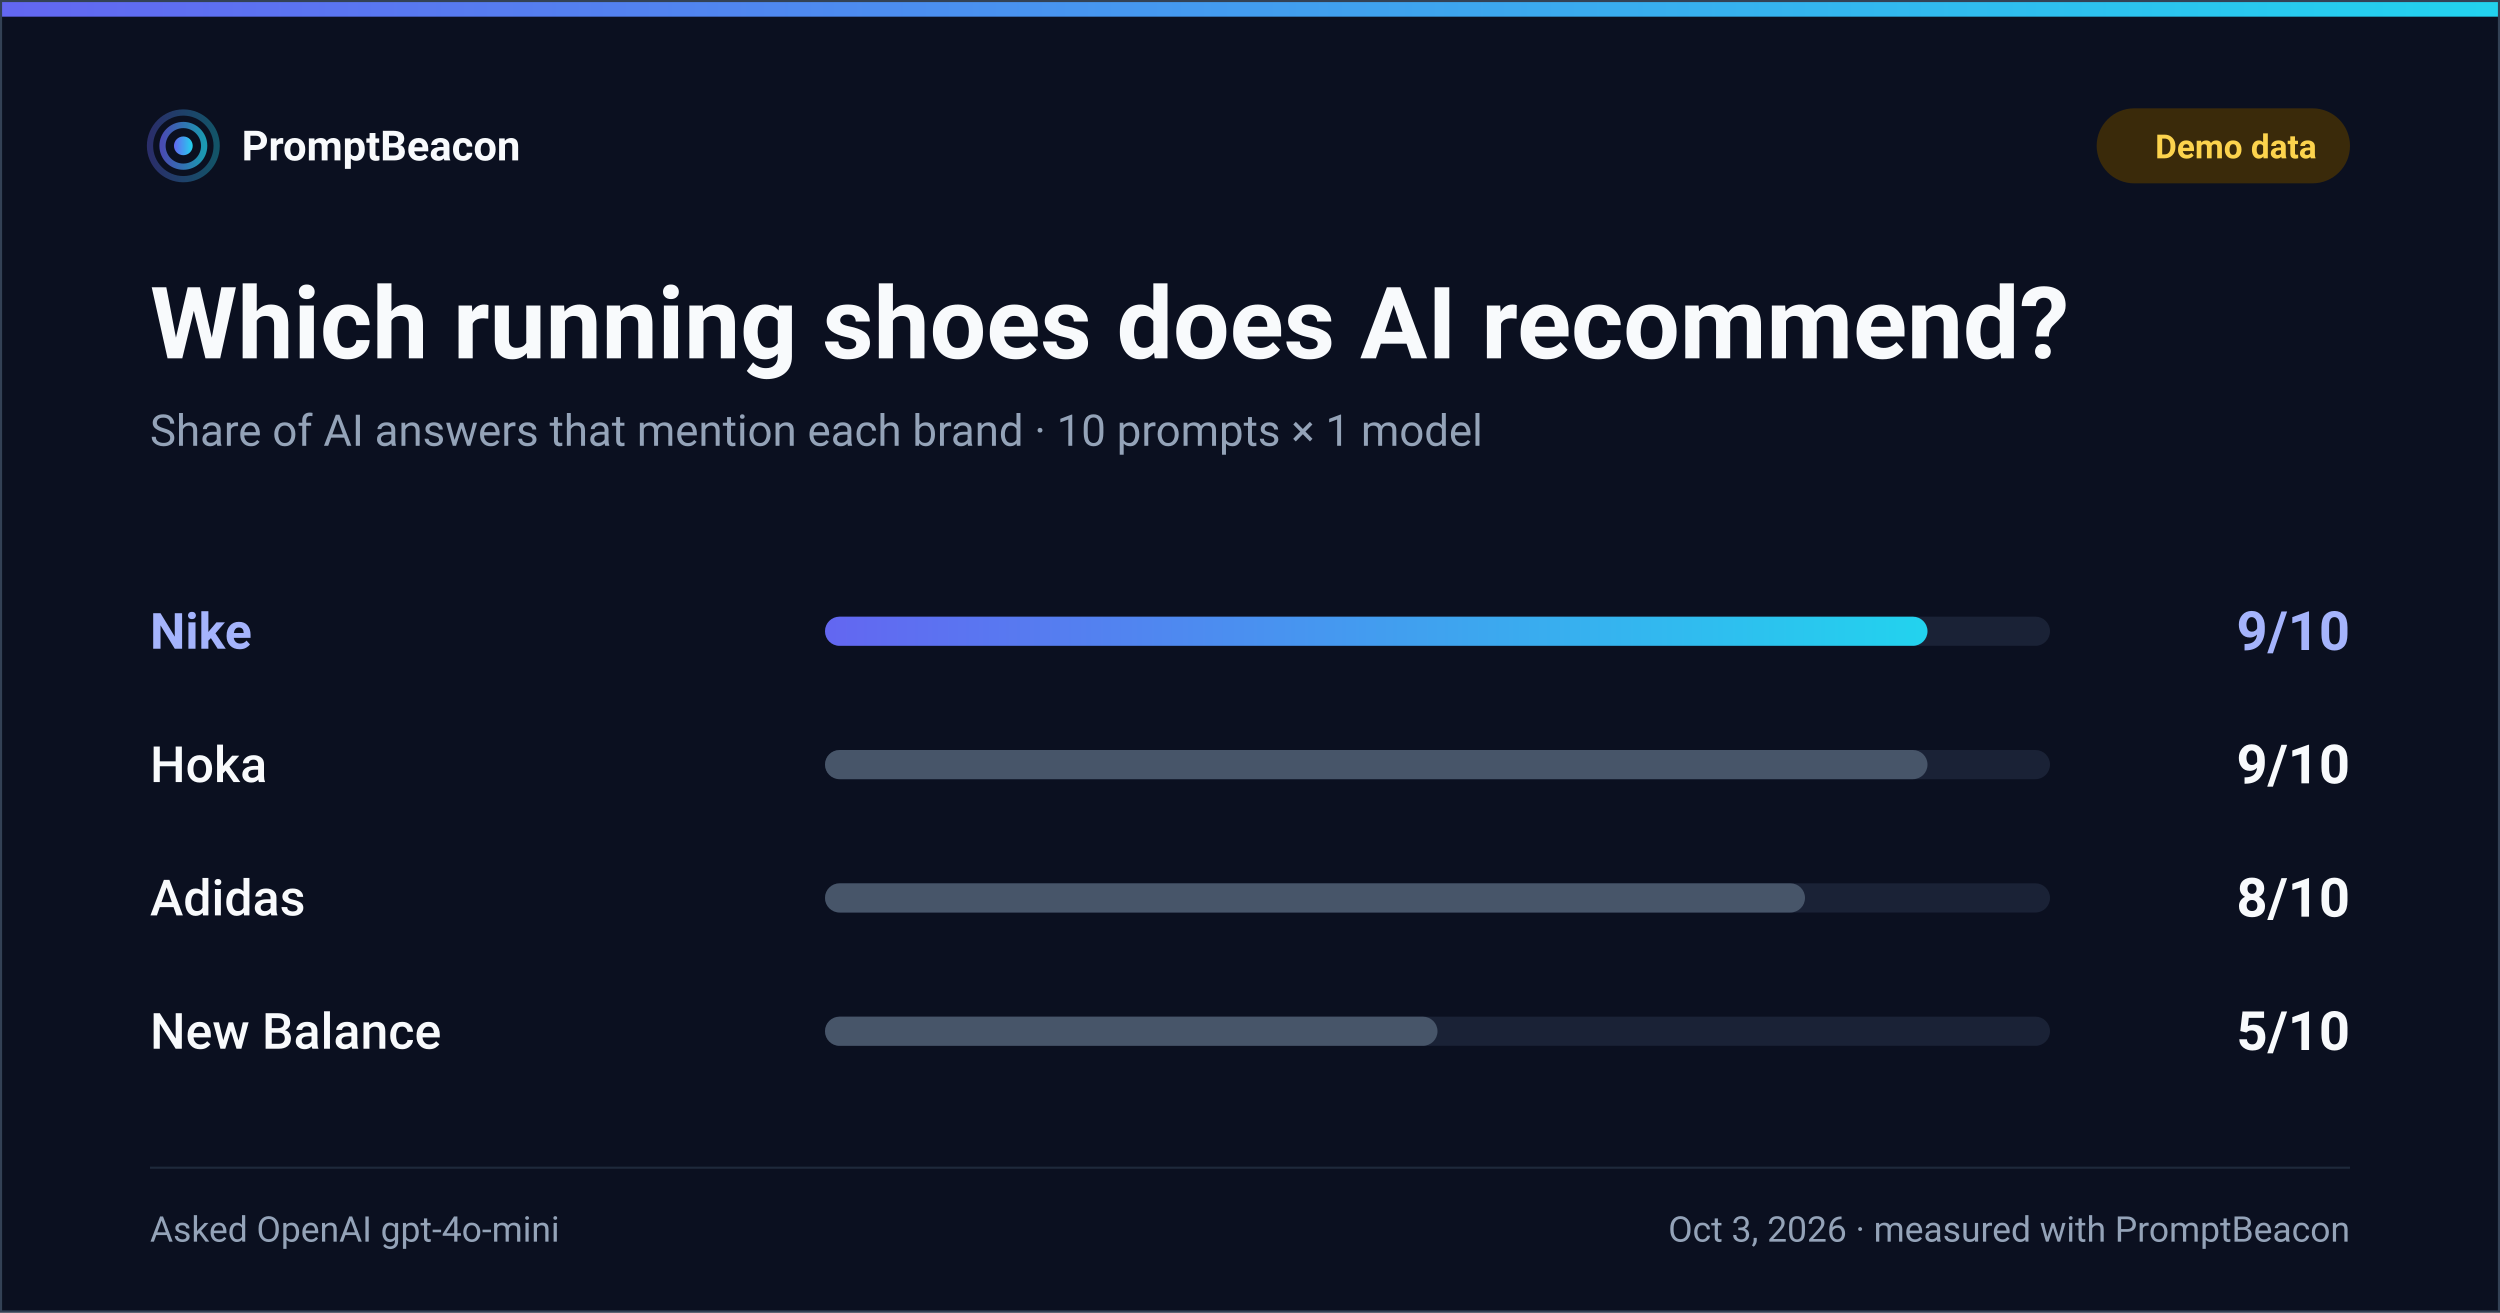
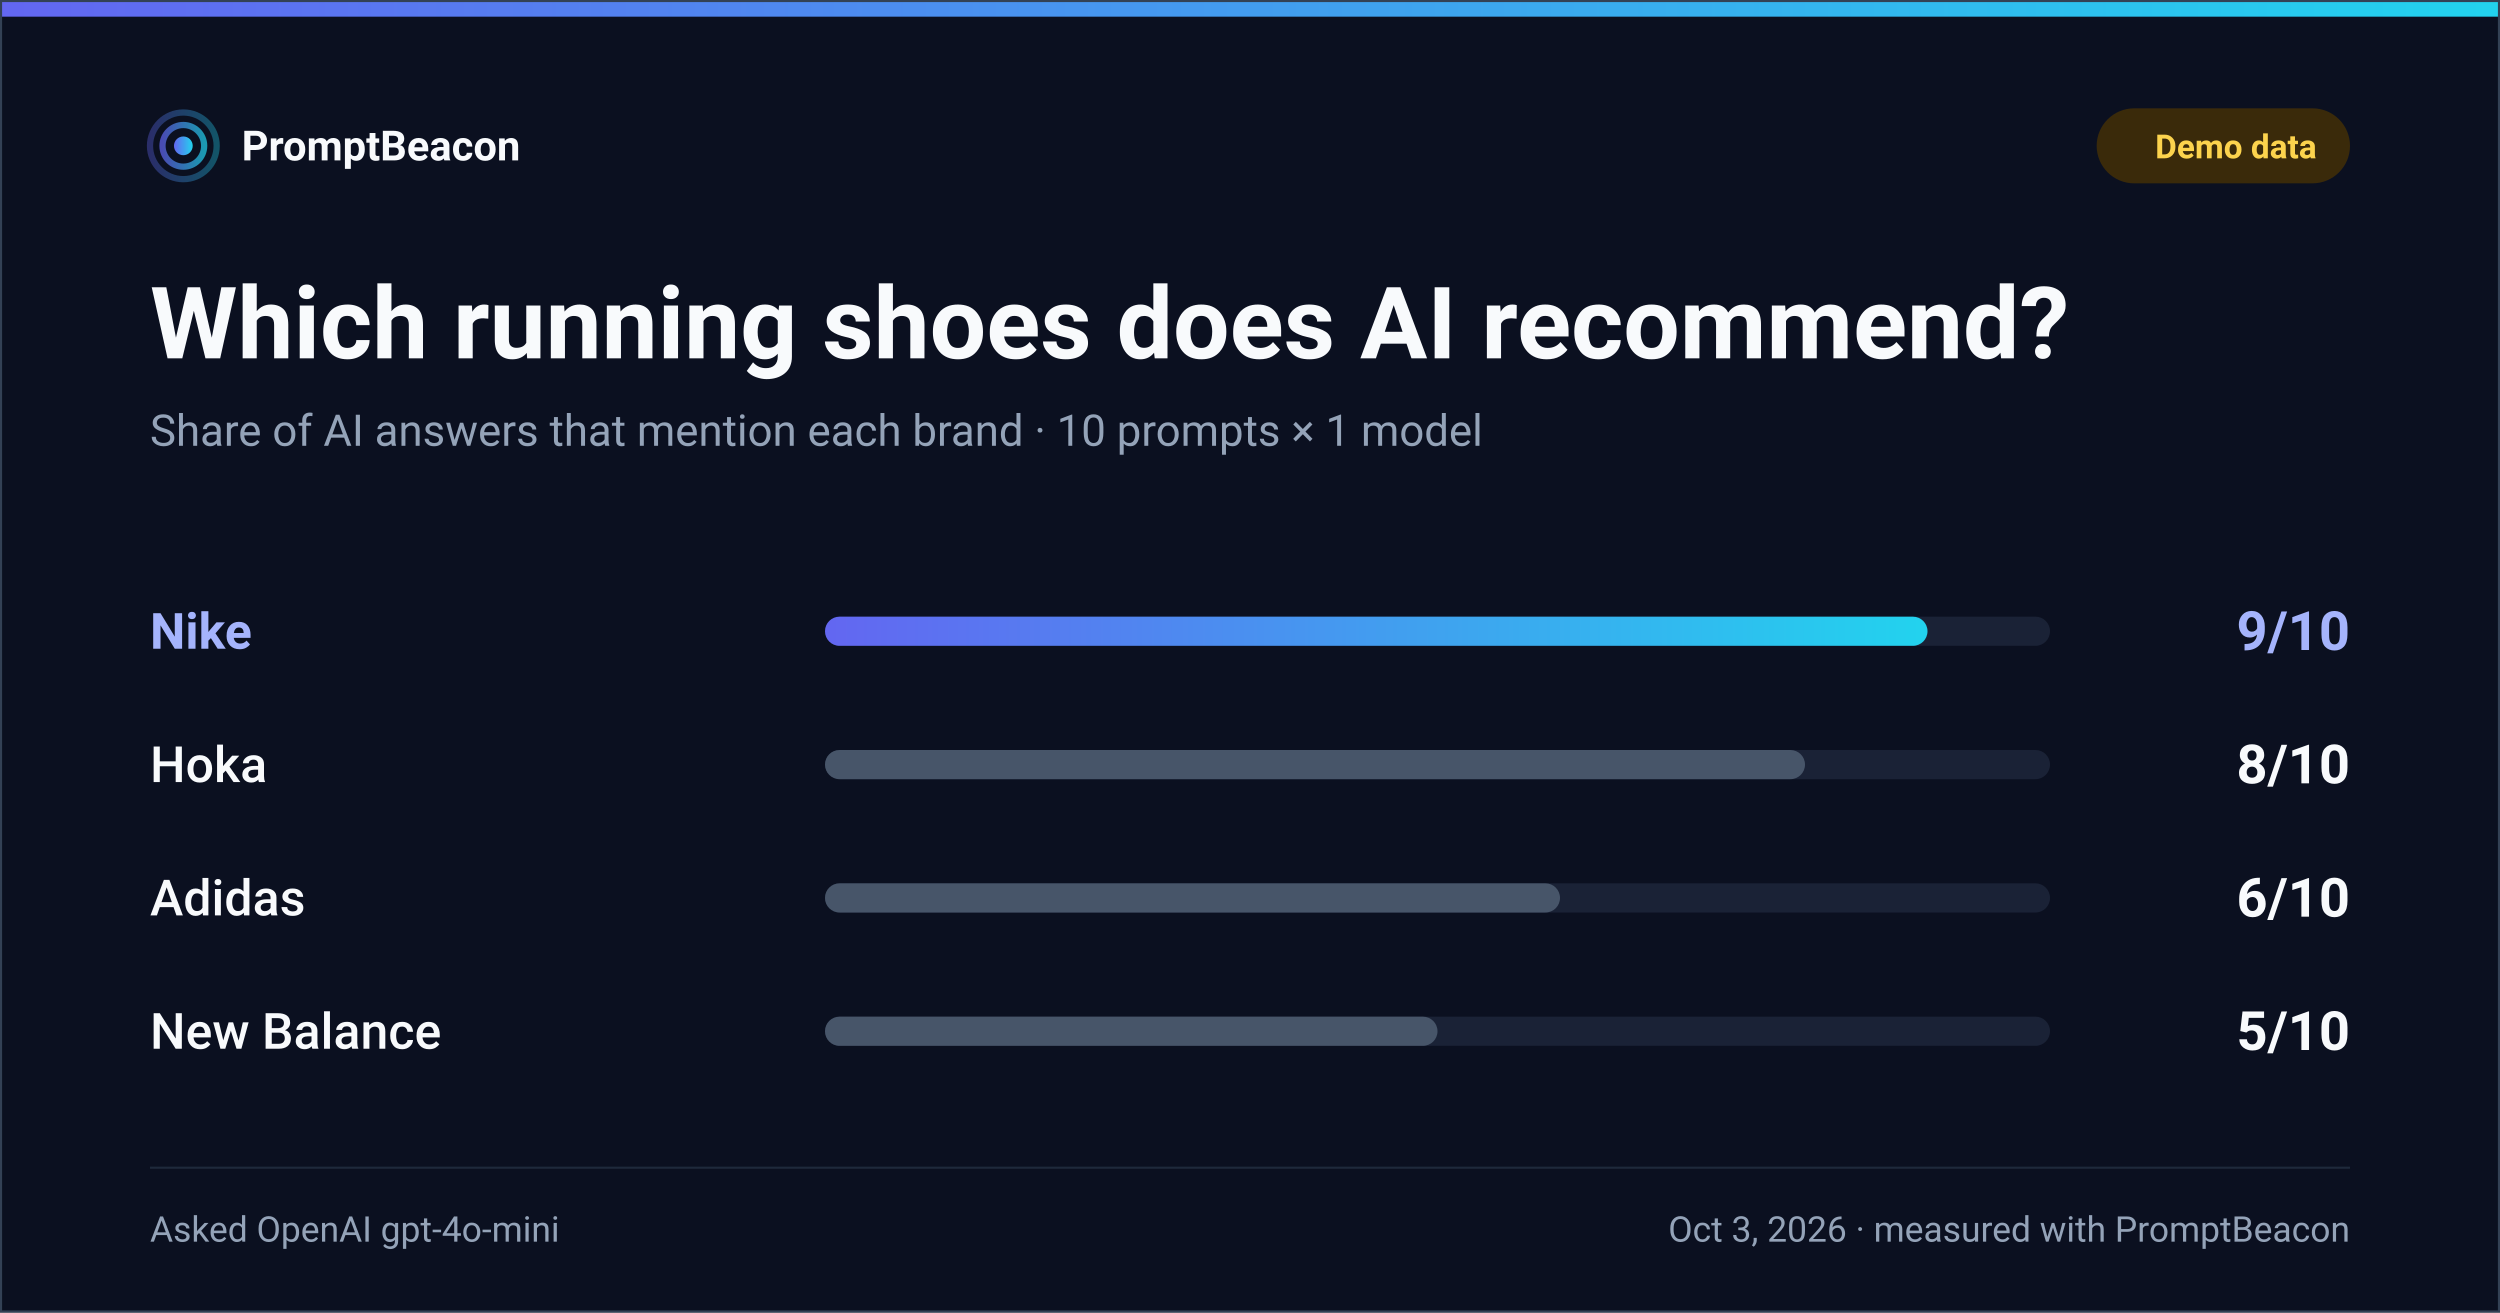
- <svg xmlns="http://www.w3.org/2000/svg" width="1200" height="630" viewBox="0 0 1200 630" role="img" aria-label="Which running shoes does AI recommend? Nike 9/10; Hoka 9/10; Adidas 8/10; New Balance 5/10. Share of AI answers that mention each brand · 10 prompts × 1 model.">
+ <svg xmlns="http://www.w3.org/2000/svg" width="1200" height="630" viewBox="0 0 1200 630" role="img" aria-label="Which running shoes does AI recommend? Nike 9/10; Hoka 8/10; Adidas 6/10; New Balance 5/10. Share of AI answers that mention each brand · 10 prompts × 1 model.">
  <defs>
    <linearGradient id="pb-grad" x1="0" y1="0" x2="1" y2="0">
      <stop offset="0" stop-color="#6366F1" />
      <stop offset="1" stop-color="#22D3EE" />
    </linearGradient>
  </defs>
  <g font-family="-apple-system, BlinkMacSystemFont, 'Segoe UI', Roboto, Helvetica, Arial, 'Noto Sans', 'Liberation Sans', sans-serif">
    <rect x="0.0" y="0.0" width="1200.0" height="630.0" rx="0.0" fill="#0B1020" />
    <rect x="0.0" y="0.0" width="1200.0" height="8.0" rx="0.0" fill="url(#pb-grad)" />
    <circle cx="88" cy="70" r="16" fill="none" stroke="url(#pb-grad)" stroke-width="3" stroke-opacity="0.35" />
    <circle cx="88" cy="70" r="10" fill="none" stroke="url(#pb-grad)" stroke-width="3" stroke-opacity="0.7" />
    <circle cx="88" cy="70" r="4.5" fill="url(#pb-grad)" />
    <text x="116.0" y="77.0" font-size="20" font-weight="600" fill="#F8FAFC">PromptBeacon</text>
    <rect x="1006.4" y="52.0" width="121.6" height="36.0" rx="18.0" fill="#3A2A0A" />
    <text x="1112.0" y="76.0" font-size="16" font-weight="600" fill="#FCD34D" text-anchor="end">Demo data</text>
    <text x="72.0" y="172.0" font-size="48" font-weight="700" fill="#F8FAFC">Which running shoes does AI recommend?</text>
    <text x="72.0" y="214.0" font-size="21" font-weight="400" fill="#94A3B8">Share of AI answers that mention each brand · 10 prompts × 1 model</text>
    <text x="72.0" y="311.4" font-size="24" font-weight="700" fill="#A5B4FC">Nike</text>
    <rect x="396.0" y="296.0" width="588.0" height="14.0" rx="7.0" fill="#1A2236" />
    <rect x="396.0" y="296.0" width="529.2" height="14.0" rx="7.0" fill="url(#pb-grad)" />
    <text x="1128.0" y="312.0" font-size="26" font-weight="700" fill="#A5B4FC" text-anchor="end">9/10</text>
    <text x="72.0" y="375.4" font-size="24" font-weight="500" fill="#F8FAFC">Hoka</text>
    <rect x="396.0" y="360.0" width="588.0" height="14.0" rx="7.0" fill="#1A2236" />
-     <rect x="396.0" y="360.0" width="529.2" height="14.0" rx="7.0" fill="#475569" />
-     <text x="1128.0" y="376.0" font-size="26" font-weight="600" fill="#F8FAFC" text-anchor="end">9/10</text>
+     <rect x="396.0" y="360.0" width="470.4" height="14.0" rx="7.0" fill="#475569" />
+     <text x="1128.0" y="376.0" font-size="26" font-weight="600" fill="#F8FAFC" text-anchor="end">8/10</text>
    <text x="72.0" y="439.4" font-size="24" font-weight="500" fill="#F8FAFC">Adidas</text>
    <rect x="396.0" y="424.0" width="588.0" height="14.0" rx="7.0" fill="#1A2236" />
-     <rect x="396.0" y="424.0" width="470.4" height="14.0" rx="7.0" fill="#475569" />
-     <text x="1128.0" y="440.0" font-size="26" font-weight="600" fill="#F8FAFC" text-anchor="end">8/10</text>
+     <rect x="396.0" y="424.0" width="352.8" height="14.0" rx="7.0" fill="#475569" />
+     <text x="1128.0" y="440.0" font-size="26" font-weight="600" fill="#F8FAFC" text-anchor="end">6/10</text>
    <text x="72.0" y="503.4" font-size="24" font-weight="500" fill="#F8FAFC">New Balance</text>
    <rect x="396.0" y="488.0" width="588.0" height="14.0" rx="7.0" fill="#1A2236" />
    <rect x="396.0" y="488.0" width="294.0" height="14.0" rx="7.0" fill="#475569" />
    <text x="1128.0" y="504.0" font-size="26" font-weight="600" fill="#F8FAFC" text-anchor="end">5/10</text>
    <rect x="0.5" y="0.5" width="1199.0" height="629.0" rx="0.0" fill="none" stroke="#334155" stroke-width="1" />
    <rect x="72.0" y="560.0" width="1056.0" height="1.0" rx="0.0" fill="#1E293B" />
    <text x="1128.0" y="596.0" font-size="17" font-weight="400" fill="#94A3B8" text-anchor="end">Oct 3, 2026 · measured with PromptBeacon</text>
    <text x="72.0" y="596.0" font-size="17" font-weight="400" fill="#94A3B8">Asked OpenAI gpt-4o-mini</text>
  </g>
</svg>
